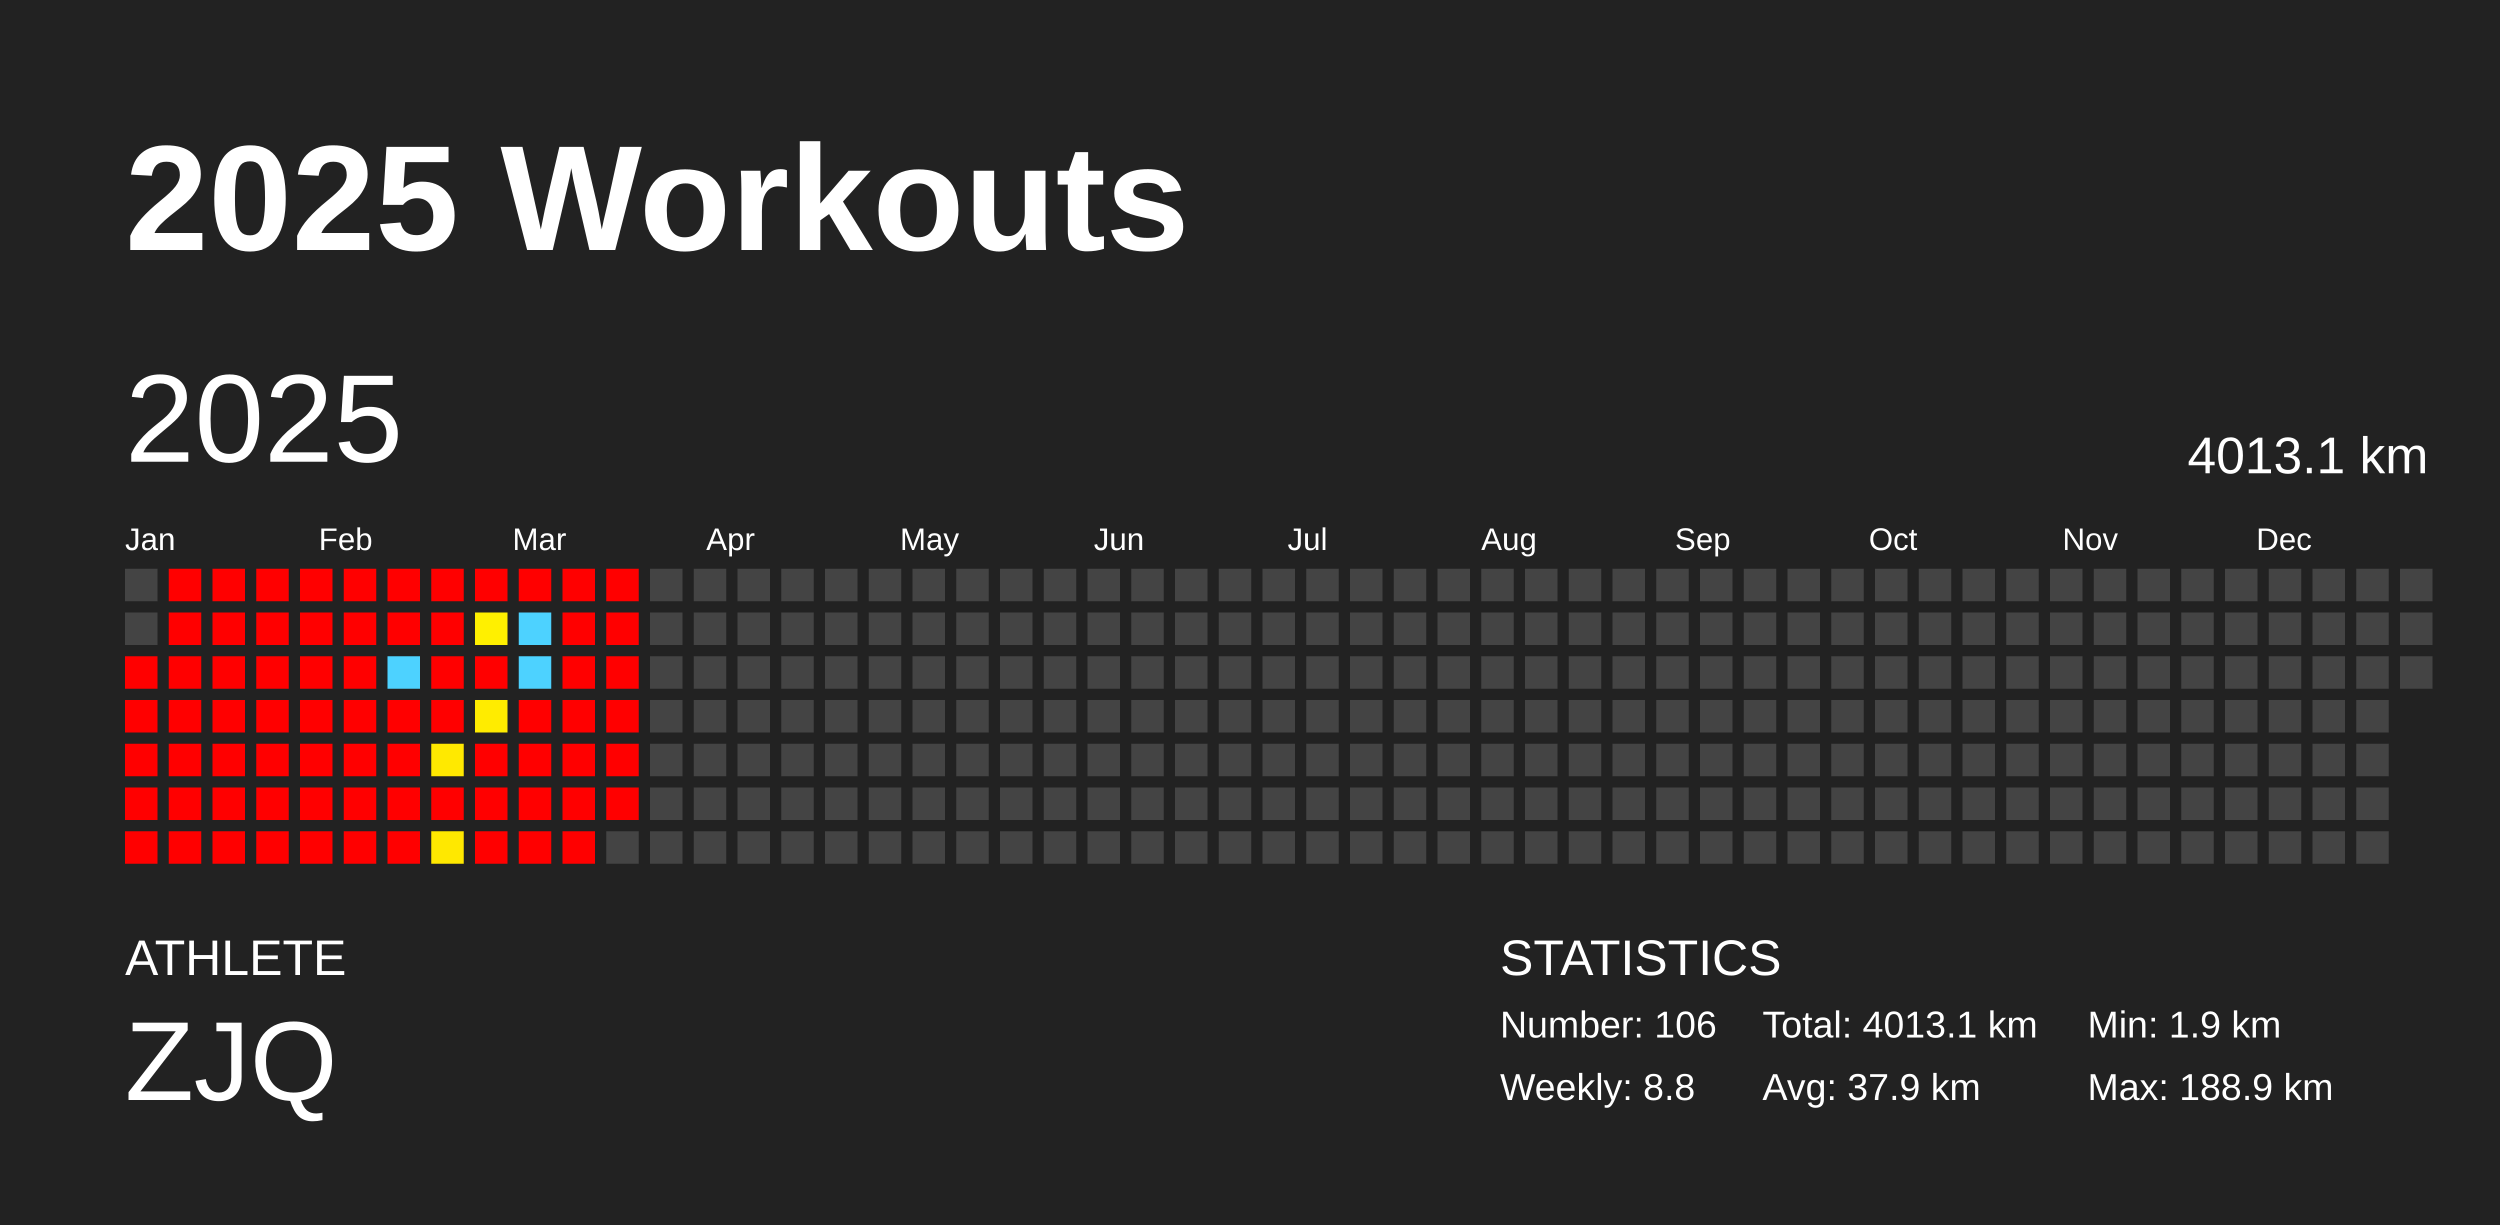
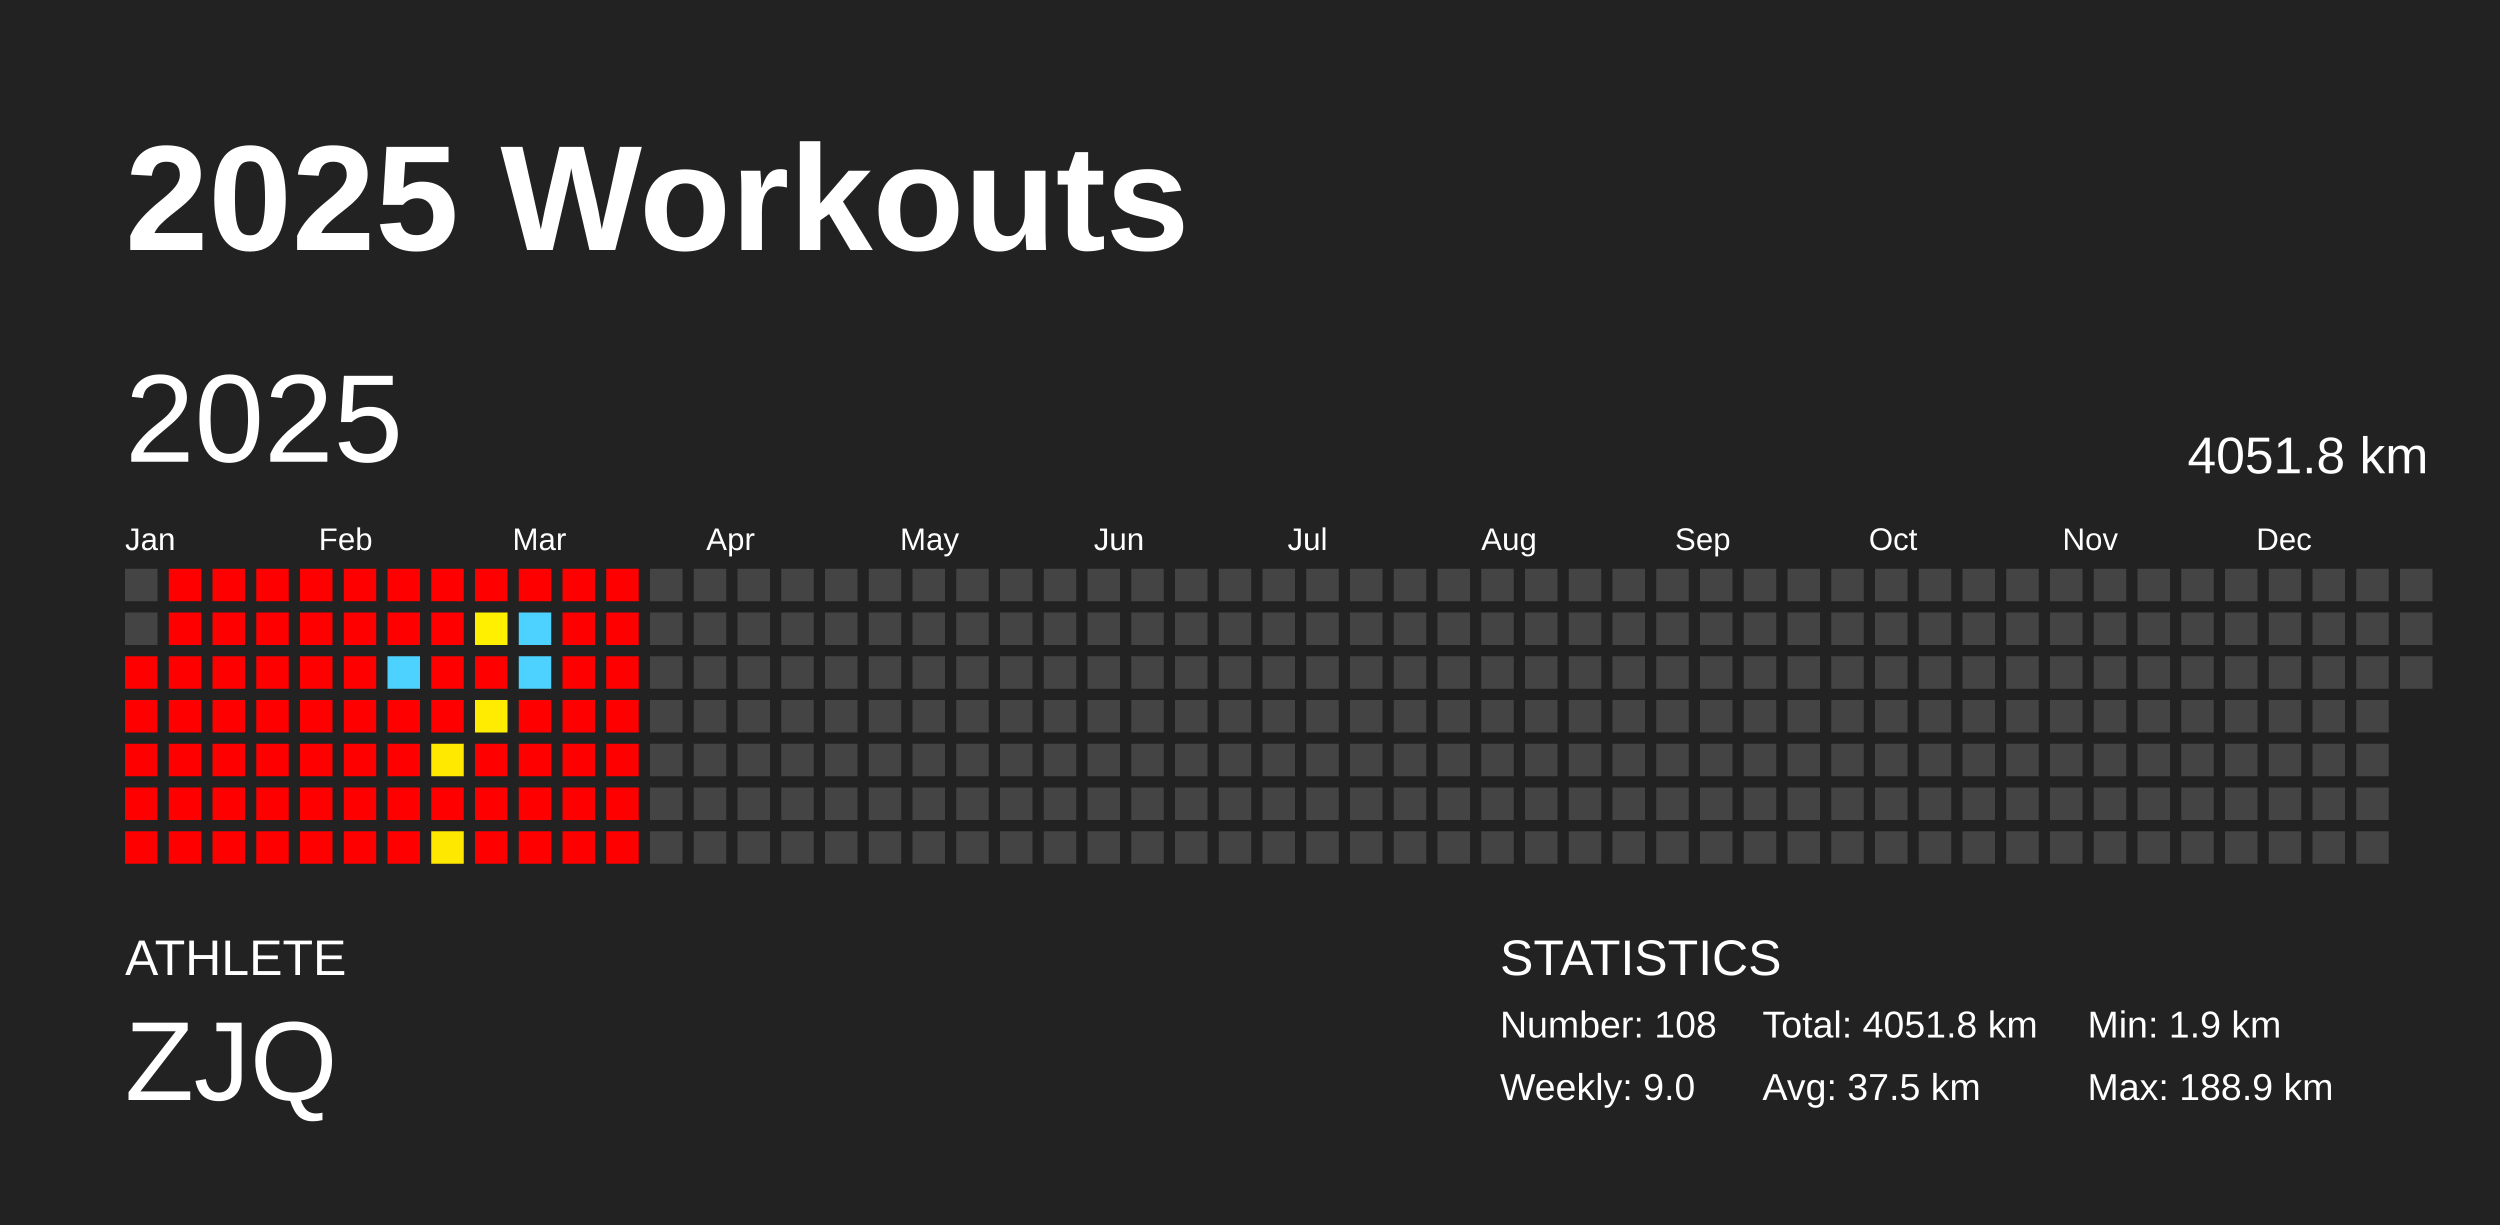
<svg xmlns="http://www.w3.org/2000/svg" baseProfile="full" height="98mm" version="1.1" viewBox="0,0,200,98" width="200mm">
  <defs />
  <rect fill="#222222" height="98" width="200" x="0" y="0" />
  <text fill="#FFFFFF" style="font-size:12px; font-family:Arial; font-weight:bold;" x="10" y="20">2025 Workouts</text>
  <text fill="#FFFFFF" style="font-size:4px; font-family:Arial" x="10" y="78">ATHLETE</text>
  <text fill="#FFFFFF" style="font-size:9px; font-family:Arial" x="10" y="88">ZJQ</text>
  <text fill="#FFFFFF" style="font-size:4px; font-family:Arial" x="120" y="78">STATISTICS</text>
-   <text fill="#FFFFFF" style="font-size:3px; font-family:Arial" x="120" y="83">Number: 106</text>
-   <text fill="#FFFFFF" style="font-size:3px; font-family:Arial" x="120" y="88">Weekly: 8.8</text>
-   <text fill="#FFFFFF" style="font-size:3px; font-family:Arial" x="141" y="83">Total: 4013.1 km</text>
-   <text fill="#FFFFFF" style="font-size:3px; font-family:Arial" x="141" y="88">Avg: 37.9 km</text>
+   <text fill="#FFFFFF" style="font-size:3px; font-family:Arial" x="120" y="83">Number: 108</text>
+   <text fill="#FFFFFF" style="font-size:3px; font-family:Arial" x="120" y="88">Weekly: 9.0</text>
+   <text fill="#FFFFFF" style="font-size:3px; font-family:Arial" x="141" y="83">Total: 4051.8 km</text>
+   <text fill="#FFFFFF" style="font-size:3px; font-family:Arial" x="141" y="88">Avg: 37.5 km</text>
  <text fill="#FFFFFF" style="font-size:3px; font-family:Arial" x="167" y="83">Min: 1.9 km</text>
  <text fill="#FFFFFF" style="font-size:3px; font-family:Arial" x="167" y="88">Max: 188.9 km</text>
  <text dominant-baseline="hanging" fill="#FFFFFF" style="font-size:10.0px; font-family:Arial;" x="10" y="30">2025</text>
-   <text dominant-baseline="hanging" fill="#FFFFFF" style="font-size:4.125px; font-family:Arial;" x="175" y="35">4013.1 km</text>
+   <text dominant-baseline="hanging" fill="#FFFFFF" style="font-size:4.125px; font-family:Arial;" x="175" y="35">4051.8 km</text>
  <text fill="#FFFFFF" style="font-size:2.5px; font-family:Arial" x="10.0" y="44">Jan</text>
  <text fill="#FFFFFF" style="font-size:2.5px; font-family:Arial" x="25.5" y="44">Feb</text>
  <text fill="#FFFFFF" style="font-size:2.5px; font-family:Arial" x="41.0" y="44">Mar</text>
  <text fill="#FFFFFF" style="font-size:2.5px; font-family:Arial" x="56.5" y="44">Apr</text>
  <text fill="#FFFFFF" style="font-size:2.5px; font-family:Arial" x="72.0" y="44">May</text>
  <text fill="#FFFFFF" style="font-size:2.5px; font-family:Arial" x="87.5" y="44">Jun</text>
  <text fill="#FFFFFF" style="font-size:2.5px; font-family:Arial" x="103.0" y="44">Jul</text>
  <text fill="#FFFFFF" style="font-size:2.5px; font-family:Arial" x="118.5" y="44">Aug</text>
  <text fill="#FFFFFF" style="font-size:2.5px; font-family:Arial" x="134.0" y="44">Sep</text>
  <text fill="#FFFFFF" style="font-size:2.5px; font-family:Arial" x="149.5" y="44">Oct</text>
  <text fill="#FFFFFF" style="font-size:2.5px; font-family:Arial" x="165.0" y="44">Nov</text>
  <text fill="#FFFFFF" style="font-size:2.5px; font-family:Arial" x="180.5" y="44">Dec</text>
  <rect fill="#444444" height="2.6" width="2.6" x="10.0" y="45.5" />
  <rect fill="#444444" height="2.6" width="2.6" x="10.0" y="49.0" />
  <rect fill="red" height="2.6" width="2.6" x="10.0" y="52.5" />
  <rect fill="red" height="2.6" width="2.6" x="10.0" y="56.0" />
  <rect fill="red" height="2.6" width="2.6" x="10.0" y="59.5" />
  <rect fill="red" height="2.6" width="2.6" x="10.0" y="63.0" />
  <rect fill="red" height="2.6" width="2.6" x="10.0" y="66.5" />
  <rect fill="red" height="2.6" width="2.6" x="13.5" y="45.5" />
  <rect fill="red" height="2.6" width="2.6" x="13.5" y="49.0" />
  <rect fill="red" height="2.6" width="2.6" x="13.5" y="52.5" />
  <rect fill="red" height="2.6" width="2.6" x="13.5" y="56.0" />
  <rect fill="red" height="2.6" width="2.6" x="13.5" y="59.5" />
  <rect fill="red" height="2.6" width="2.6" x="13.5" y="63.0" />
  <rect fill="red" height="2.6" width="2.6" x="13.5" y="66.5" />
  <rect fill="red" height="2.6" width="2.6" x="17.0" y="45.5" />
  <rect fill="red" height="2.6" width="2.6" x="17.0" y="49.0" />
  <rect fill="red" height="2.6" width="2.6" x="17.0" y="52.5" />
  <rect fill="red" height="2.6" width="2.6" x="17.0" y="56.0" />
  <rect fill="red" height="2.6" width="2.6" x="17.0" y="59.5" />
  <rect fill="red" height="2.6" width="2.6" x="17.0" y="63.0" />
  <rect fill="red" height="2.6" width="2.6" x="17.0" y="66.5" />
  <rect fill="red" height="2.6" width="2.6" x="20.5" y="45.5" />
  <rect fill="red" height="2.6" width="2.6" x="20.5" y="49.0" />
  <rect fill="red" height="2.6" width="2.6" x="20.5" y="52.5" />
  <rect fill="red" height="2.6" width="2.6" x="20.5" y="56.0" />
  <rect fill="red" height="2.6" width="2.6" x="20.5" y="59.5" />
  <rect fill="red" height="2.6" width="2.6" x="20.5" y="63.0" />
  <rect fill="red" height="2.6" width="2.6" x="20.5" y="66.5" />
  <rect fill="red" height="2.6" width="2.6" x="24.0" y="45.5" />
  <rect fill="red" height="2.6" width="2.6" x="24.0" y="49.0" />
  <rect fill="red" height="2.6" width="2.6" x="24.0" y="52.5" />
  <rect fill="red" height="2.6" width="2.6" x="24.0" y="56.0" />
  <rect fill="red" height="2.6" width="2.6" x="24.0" y="59.5" />
  <rect fill="red" height="2.6" width="2.6" x="24.0" y="63.0" />
  <rect fill="red" height="2.6" width="2.6" x="24.0" y="66.5" />
  <rect fill="red" height="2.6" width="2.6" x="27.5" y="45.5" />
  <rect fill="red" height="2.6" width="2.6" x="27.5" y="49.0" />
  <rect fill="red" height="2.6" width="2.6" x="27.5" y="52.5" />
  <rect fill="red" height="2.6" width="2.6" x="27.5" y="56.0" />
  <rect fill="red" height="2.6" width="2.6" x="27.5" y="59.5" />
  <rect fill="red" height="2.6" width="2.6" x="27.5" y="63.0" />
  <rect fill="red" height="2.6" width="2.6" x="27.5" y="66.5" />
  <rect fill="red" height="2.6" width="2.6" x="31.0" y="45.5" />
  <rect fill="red" height="2.6" width="2.6" x="31.0" y="49.0" />
  <rect fill="#4dd2ff" height="2.6" width="2.6" x="31.0" y="52.5" />
  <rect fill="red" height="2.6" width="2.6" x="31.0" y="56.0" />
  <rect fill="red" height="2.6" width="2.6" x="31.0" y="59.5" />
  <rect fill="red" height="2.6" width="2.6" x="31.0" y="63.0" />
  <rect fill="red" height="2.6" width="2.6" x="31.0" y="66.5" />
  <rect fill="red" height="2.6" width="2.6" x="34.5" y="45.5" />
  <rect fill="red" height="2.6" width="2.6" x="34.5" y="49.0" />
  <rect fill="red" height="2.6" width="2.6" x="34.5" y="52.5" />
  <rect fill="red" height="2.6" width="2.6" x="34.5" y="56.0" />
  <rect fill="#ffe900" height="2.6" width="2.6" x="34.5" y="59.5" />
  <rect fill="red" height="2.6" width="2.6" x="34.5" y="63.0" />
  <rect fill="#ffe800" height="2.6" width="2.6" x="34.5" y="66.5" />
  <rect fill="red" height="2.6" width="2.6" x="38.0" y="45.5" />
  <rect fill="#fff000" height="2.6" width="2.6" x="38.0" y="49.0" />
  <rect fill="red" height="2.6" width="2.6" x="38.0" y="52.5" />
  <rect fill="#ffec00" height="2.6" width="2.6" x="38.0" y="56.0" />
  <rect fill="red" height="2.6" width="2.6" x="38.0" y="59.5" />
  <rect fill="red" height="2.6" width="2.6" x="38.0" y="63.0" />
  <rect fill="red" height="2.6" width="2.6" x="38.0" y="66.5" />
  <rect fill="red" height="2.6" width="2.6" x="41.5" y="45.5" />
  <rect fill="#4dd2ff" height="2.6" width="2.6" x="41.5" y="49.0" />
  <rect fill="#4dd2ff" height="2.6" width="2.6" x="41.5" y="52.5" />
  <rect fill="red" height="2.6" width="2.6" x="41.5" y="56.0" />
  <rect fill="red" height="2.6" width="2.6" x="41.5" y="59.5" />
  <rect fill="red" height="2.6" width="2.6" x="41.5" y="63.0" />
  <rect fill="red" height="2.6" width="2.6" x="41.5" y="66.5" />
  <rect fill="red" height="2.6" width="2.6" x="45.0" y="45.5" />
  <rect fill="red" height="2.6" width="2.6" x="45.0" y="49.0" />
  <rect fill="red" height="2.6" width="2.6" x="45.0" y="52.5" />
  <rect fill="red" height="2.6" width="2.6" x="45.0" y="56.0" />
  <rect fill="red" height="2.6" width="2.6" x="45.0" y="59.5" />
  <rect fill="red" height="2.6" width="2.6" x="45.0" y="63.0" />
  <rect fill="red" height="2.6" width="2.6" x="45.0" y="66.5" />
  <rect fill="red" height="2.6" width="2.6" x="48.5" y="45.5" />
  <rect fill="red" height="2.6" width="2.6" x="48.5" y="49.0" />
  <rect fill="red" height="2.6" width="2.6" x="48.5" y="52.5" />
  <rect fill="red" height="2.6" width="2.6" x="48.5" y="56.0" />
  <rect fill="red" height="2.6" width="2.6" x="48.5" y="59.5" />
  <rect fill="red" height="2.6" width="2.6" x="48.5" y="63.0" />
-   <rect fill="#444444" height="2.6" width="2.6" x="48.5" y="66.5" />
+   <rect fill="red" height="2.6" width="2.6" x="48.5" y="66.5" />
  <rect fill="#444444" height="2.6" width="2.6" x="52.0" y="45.5" />
  <rect fill="#444444" height="2.6" width="2.6" x="52.0" y="49.0" />
  <rect fill="#444444" height="2.6" width="2.6" x="52.0" y="52.5" />
  <rect fill="#444444" height="2.6" width="2.6" x="52.0" y="56.0" />
  <rect fill="#444444" height="2.6" width="2.6" x="52.0" y="59.5" />
  <rect fill="#444444" height="2.6" width="2.6" x="52.0" y="63.0" />
  <rect fill="#444444" height="2.6" width="2.6" x="52.0" y="66.5" />
  <rect fill="#444444" height="2.6" width="2.6" x="55.5" y="45.5" />
  <rect fill="#444444" height="2.6" width="2.6" x="55.5" y="49.0" />
  <rect fill="#444444" height="2.6" width="2.6" x="55.5" y="52.5" />
  <rect fill="#444444" height="2.6" width="2.6" x="55.5" y="56.0" />
  <rect fill="#444444" height="2.6" width="2.6" x="55.5" y="59.5" />
  <rect fill="#444444" height="2.6" width="2.6" x="55.5" y="63.0" />
  <rect fill="#444444" height="2.6" width="2.6" x="55.5" y="66.5" />
  <rect fill="#444444" height="2.6" width="2.6" x="59.0" y="45.5" />
  <rect fill="#444444" height="2.6" width="2.6" x="59.0" y="49.0" />
  <rect fill="#444444" height="2.6" width="2.6" x="59.0" y="52.5" />
  <rect fill="#444444" height="2.6" width="2.6" x="59.0" y="56.0" />
  <rect fill="#444444" height="2.6" width="2.6" x="59.0" y="59.5" />
  <rect fill="#444444" height="2.6" width="2.6" x="59.0" y="63.0" />
  <rect fill="#444444" height="2.6" width="2.6" x="59.0" y="66.5" />
  <rect fill="#444444" height="2.6" width="2.6" x="62.5" y="45.5" />
  <rect fill="#444444" height="2.6" width="2.6" x="62.5" y="49.0" />
  <rect fill="#444444" height="2.6" width="2.6" x="62.5" y="52.5" />
  <rect fill="#444444" height="2.6" width="2.6" x="62.5" y="56.0" />
  <rect fill="#444444" height="2.6" width="2.6" x="62.5" y="59.5" />
  <rect fill="#444444" height="2.6" width="2.6" x="62.5" y="63.0" />
  <rect fill="#444444" height="2.6" width="2.6" x="62.5" y="66.5" />
  <rect fill="#444444" height="2.6" width="2.6" x="66.0" y="45.5" />
  <rect fill="#444444" height="2.6" width="2.6" x="66.0" y="49.0" />
  <rect fill="#444444" height="2.6" width="2.6" x="66.0" y="52.5" />
  <rect fill="#444444" height="2.6" width="2.6" x="66.0" y="56.0" />
  <rect fill="#444444" height="2.6" width="2.6" x="66.0" y="59.5" />
  <rect fill="#444444" height="2.6" width="2.6" x="66.0" y="63.0" />
  <rect fill="#444444" height="2.6" width="2.6" x="66.0" y="66.5" />
  <rect fill="#444444" height="2.6" width="2.6" x="69.5" y="45.5" />
  <rect fill="#444444" height="2.6" width="2.6" x="69.5" y="49.0" />
  <rect fill="#444444" height="2.6" width="2.6" x="69.5" y="52.5" />
  <rect fill="#444444" height="2.6" width="2.6" x="69.5" y="56.0" />
  <rect fill="#444444" height="2.6" width="2.6" x="69.5" y="59.5" />
  <rect fill="#444444" height="2.6" width="2.6" x="69.5" y="63.0" />
  <rect fill="#444444" height="2.6" width="2.6" x="69.5" y="66.5" />
  <rect fill="#444444" height="2.6" width="2.6" x="73.0" y="45.5" />
  <rect fill="#444444" height="2.6" width="2.6" x="73.0" y="49.0" />
  <rect fill="#444444" height="2.6" width="2.6" x="73.0" y="52.5" />
  <rect fill="#444444" height="2.6" width="2.6" x="73.0" y="56.0" />
  <rect fill="#444444" height="2.6" width="2.6" x="73.0" y="59.5" />
  <rect fill="#444444" height="2.6" width="2.6" x="73.0" y="63.0" />
  <rect fill="#444444" height="2.6" width="2.6" x="73.0" y="66.5" />
  <rect fill="#444444" height="2.6" width="2.6" x="76.5" y="45.5" />
  <rect fill="#444444" height="2.6" width="2.6" x="76.5" y="49.0" />
  <rect fill="#444444" height="2.6" width="2.6" x="76.5" y="52.5" />
  <rect fill="#444444" height="2.6" width="2.6" x="76.5" y="56.0" />
  <rect fill="#444444" height="2.6" width="2.6" x="76.5" y="59.5" />
  <rect fill="#444444" height="2.6" width="2.6" x="76.5" y="63.0" />
  <rect fill="#444444" height="2.6" width="2.6" x="76.5" y="66.5" />
  <rect fill="#444444" height="2.6" width="2.6" x="80.0" y="45.5" />
  <rect fill="#444444" height="2.6" width="2.6" x="80.0" y="49.0" />
  <rect fill="#444444" height="2.6" width="2.6" x="80.0" y="52.5" />
  <rect fill="#444444" height="2.6" width="2.6" x="80.0" y="56.0" />
  <rect fill="#444444" height="2.6" width="2.6" x="80.0" y="59.5" />
  <rect fill="#444444" height="2.6" width="2.6" x="80.0" y="63.0" />
  <rect fill="#444444" height="2.6" width="2.6" x="80.0" y="66.5" />
  <rect fill="#444444" height="2.6" width="2.6" x="83.5" y="45.5" />
  <rect fill="#444444" height="2.6" width="2.6" x="83.5" y="49.0" />
  <rect fill="#444444" height="2.6" width="2.6" x="83.5" y="52.5" />
  <rect fill="#444444" height="2.6" width="2.6" x="83.5" y="56.0" />
  <rect fill="#444444" height="2.6" width="2.6" x="83.5" y="59.5" />
  <rect fill="#444444" height="2.6" width="2.6" x="83.5" y="63.0" />
  <rect fill="#444444" height="2.6" width="2.6" x="83.5" y="66.5" />
  <rect fill="#444444" height="2.6" width="2.6" x="87.0" y="45.5" />
  <rect fill="#444444" height="2.6" width="2.6" x="87.0" y="49.0" />
  <rect fill="#444444" height="2.6" width="2.6" x="87.0" y="52.5" />
  <rect fill="#444444" height="2.6" width="2.6" x="87.0" y="56.0" />
  <rect fill="#444444" height="2.6" width="2.6" x="87.0" y="59.5" />
  <rect fill="#444444" height="2.6" width="2.6" x="87.0" y="63.0" />
  <rect fill="#444444" height="2.6" width="2.6" x="87.0" y="66.5" />
  <rect fill="#444444" height="2.6" width="2.6" x="90.5" y="45.5" />
  <rect fill="#444444" height="2.6" width="2.6" x="90.5" y="49.0" />
  <rect fill="#444444" height="2.6" width="2.6" x="90.5" y="52.5" />
  <rect fill="#444444" height="2.6" width="2.6" x="90.5" y="56.0" />
  <rect fill="#444444" height="2.6" width="2.6" x="90.5" y="59.5" />
  <rect fill="#444444" height="2.6" width="2.6" x="90.5" y="63.0" />
  <rect fill="#444444" height="2.6" width="2.6" x="90.5" y="66.5" />
  <rect fill="#444444" height="2.6" width="2.6" x="94.0" y="45.5" />
  <rect fill="#444444" height="2.6" width="2.6" x="94.0" y="49.0" />
  <rect fill="#444444" height="2.6" width="2.6" x="94.0" y="52.5" />
  <rect fill="#444444" height="2.6" width="2.6" x="94.0" y="56.0" />
  <rect fill="#444444" height="2.6" width="2.6" x="94.0" y="59.5" />
  <rect fill="#444444" height="2.6" width="2.6" x="94.0" y="63.0" />
  <rect fill="#444444" height="2.6" width="2.6" x="94.0" y="66.5" />
  <rect fill="#444444" height="2.6" width="2.6" x="97.5" y="45.5" />
  <rect fill="#444444" height="2.6" width="2.6" x="97.5" y="49.0" />
  <rect fill="#444444" height="2.6" width="2.6" x="97.5" y="52.5" />
  <rect fill="#444444" height="2.6" width="2.6" x="97.5" y="56.0" />
  <rect fill="#444444" height="2.6" width="2.6" x="97.5" y="59.5" />
  <rect fill="#444444" height="2.6" width="2.6" x="97.5" y="63.0" />
  <rect fill="#444444" height="2.6" width="2.6" x="97.5" y="66.5" />
  <rect fill="#444444" height="2.6" width="2.6" x="101.0" y="45.5" />
  <rect fill="#444444" height="2.6" width="2.6" x="101.0" y="49.0" />
  <rect fill="#444444" height="2.6" width="2.6" x="101.0" y="52.5" />
  <rect fill="#444444" height="2.6" width="2.6" x="101.0" y="56.0" />
  <rect fill="#444444" height="2.6" width="2.6" x="101.0" y="59.5" />
  <rect fill="#444444" height="2.6" width="2.6" x="101.0" y="63.0" />
  <rect fill="#444444" height="2.6" width="2.6" x="101.0" y="66.5" />
  <rect fill="#444444" height="2.6" width="2.6" x="104.5" y="45.5" />
  <rect fill="#444444" height="2.6" width="2.6" x="104.5" y="49.0" />
  <rect fill="#444444" height="2.6" width="2.6" x="104.5" y="52.5" />
  <rect fill="#444444" height="2.6" width="2.6" x="104.5" y="56.0" />
  <rect fill="#444444" height="2.6" width="2.6" x="104.5" y="59.5" />
  <rect fill="#444444" height="2.6" width="2.6" x="104.5" y="63.0" />
  <rect fill="#444444" height="2.6" width="2.6" x="104.5" y="66.5" />
  <rect fill="#444444" height="2.6" width="2.6" x="108.0" y="45.5" />
  <rect fill="#444444" height="2.6" width="2.6" x="108.0" y="49.0" />
  <rect fill="#444444" height="2.6" width="2.6" x="108.0" y="52.5" />
  <rect fill="#444444" height="2.6" width="2.6" x="108.0" y="56.0" />
  <rect fill="#444444" height="2.6" width="2.6" x="108.0" y="59.5" />
  <rect fill="#444444" height="2.6" width="2.6" x="108.0" y="63.0" />
  <rect fill="#444444" height="2.6" width="2.6" x="108.0" y="66.5" />
  <rect fill="#444444" height="2.6" width="2.6" x="111.5" y="45.5" />
  <rect fill="#444444" height="2.6" width="2.6" x="111.5" y="49.0" />
  <rect fill="#444444" height="2.6" width="2.6" x="111.5" y="52.5" />
  <rect fill="#444444" height="2.6" width="2.6" x="111.5" y="56.0" />
  <rect fill="#444444" height="2.6" width="2.6" x="111.5" y="59.5" />
  <rect fill="#444444" height="2.6" width="2.6" x="111.5" y="63.0" />
  <rect fill="#444444" height="2.6" width="2.6" x="111.5" y="66.5" />
  <rect fill="#444444" height="2.6" width="2.6" x="115.0" y="45.5" />
  <rect fill="#444444" height="2.6" width="2.6" x="115.0" y="49.0" />
  <rect fill="#444444" height="2.6" width="2.6" x="115.0" y="52.5" />
  <rect fill="#444444" height="2.6" width="2.6" x="115.0" y="56.0" />
  <rect fill="#444444" height="2.6" width="2.6" x="115.0" y="59.5" />
  <rect fill="#444444" height="2.6" width="2.6" x="115.0" y="63.0" />
  <rect fill="#444444" height="2.6" width="2.6" x="115.0" y="66.5" />
  <rect fill="#444444" height="2.6" width="2.6" x="118.5" y="45.5" />
  <rect fill="#444444" height="2.6" width="2.6" x="118.5" y="49.0" />
  <rect fill="#444444" height="2.6" width="2.6" x="118.5" y="52.5" />
  <rect fill="#444444" height="2.6" width="2.6" x="118.5" y="56.0" />
  <rect fill="#444444" height="2.6" width="2.6" x="118.5" y="59.5" />
  <rect fill="#444444" height="2.6" width="2.6" x="118.5" y="63.0" />
  <rect fill="#444444" height="2.6" width="2.6" x="118.5" y="66.5" />
  <rect fill="#444444" height="2.6" width="2.6" x="122.0" y="45.5" />
  <rect fill="#444444" height="2.6" width="2.6" x="122.0" y="49.0" />
  <rect fill="#444444" height="2.6" width="2.6" x="122.0" y="52.5" />
  <rect fill="#444444" height="2.6" width="2.6" x="122.0" y="56.0" />
  <rect fill="#444444" height="2.6" width="2.6" x="122.0" y="59.5" />
  <rect fill="#444444" height="2.6" width="2.6" x="122.0" y="63.0" />
  <rect fill="#444444" height="2.6" width="2.6" x="122.0" y="66.5" />
  <rect fill="#444444" height="2.6" width="2.6" x="125.5" y="45.5" />
  <rect fill="#444444" height="2.6" width="2.6" x="125.5" y="49.0" />
  <rect fill="#444444" height="2.6" width="2.6" x="125.5" y="52.5" />
  <rect fill="#444444" height="2.6" width="2.6" x="125.5" y="56.0" />
  <rect fill="#444444" height="2.6" width="2.6" x="125.5" y="59.5" />
  <rect fill="#444444" height="2.6" width="2.6" x="125.5" y="63.0" />
  <rect fill="#444444" height="2.6" width="2.6" x="125.5" y="66.5" />
  <rect fill="#444444" height="2.6" width="2.6" x="129.0" y="45.5" />
  <rect fill="#444444" height="2.6" width="2.6" x="129.0" y="49.0" />
  <rect fill="#444444" height="2.6" width="2.6" x="129.0" y="52.5" />
  <rect fill="#444444" height="2.6" width="2.6" x="129.0" y="56.0" />
  <rect fill="#444444" height="2.6" width="2.6" x="129.0" y="59.5" />
  <rect fill="#444444" height="2.6" width="2.6" x="129.0" y="63.0" />
  <rect fill="#444444" height="2.6" width="2.6" x="129.0" y="66.5" />
  <rect fill="#444444" height="2.6" width="2.6" x="132.5" y="45.5" />
  <rect fill="#444444" height="2.6" width="2.6" x="132.5" y="49.0" />
  <rect fill="#444444" height="2.6" width="2.6" x="132.5" y="52.5" />
  <rect fill="#444444" height="2.6" width="2.6" x="132.5" y="56.0" />
  <rect fill="#444444" height="2.6" width="2.6" x="132.5" y="59.5" />
  <rect fill="#444444" height="2.6" width="2.6" x="132.5" y="63.0" />
  <rect fill="#444444" height="2.6" width="2.6" x="132.5" y="66.5" />
  <rect fill="#444444" height="2.6" width="2.6" x="136.0" y="45.5" />
  <rect fill="#444444" height="2.6" width="2.6" x="136.0" y="49.0" />
  <rect fill="#444444" height="2.6" width="2.6" x="136.0" y="52.5" />
  <rect fill="#444444" height="2.6" width="2.6" x="136.0" y="56.0" />
  <rect fill="#444444" height="2.6" width="2.6" x="136.0" y="59.5" />
  <rect fill="#444444" height="2.6" width="2.6" x="136.0" y="63.0" />
  <rect fill="#444444" height="2.6" width="2.6" x="136.0" y="66.5" />
  <rect fill="#444444" height="2.6" width="2.6" x="139.5" y="45.5" />
  <rect fill="#444444" height="2.6" width="2.6" x="139.5" y="49.0" />
  <rect fill="#444444" height="2.6" width="2.6" x="139.5" y="52.5" />
  <rect fill="#444444" height="2.6" width="2.6" x="139.5" y="56.0" />
  <rect fill="#444444" height="2.6" width="2.6" x="139.5" y="59.5" />
  <rect fill="#444444" height="2.6" width="2.6" x="139.5" y="63.0" />
  <rect fill="#444444" height="2.6" width="2.6" x="139.5" y="66.5" />
  <rect fill="#444444" height="2.6" width="2.6" x="143.0" y="45.5" />
  <rect fill="#444444" height="2.6" width="2.6" x="143.0" y="49.0" />
  <rect fill="#444444" height="2.6" width="2.6" x="143.0" y="52.5" />
  <rect fill="#444444" height="2.6" width="2.6" x="143.0" y="56.0" />
  <rect fill="#444444" height="2.6" width="2.6" x="143.0" y="59.5" />
  <rect fill="#444444" height="2.6" width="2.6" x="143.0" y="63.0" />
  <rect fill="#444444" height="2.6" width="2.6" x="143.0" y="66.5" />
  <rect fill="#444444" height="2.6" width="2.6" x="146.5" y="45.5" />
  <rect fill="#444444" height="2.6" width="2.6" x="146.5" y="49.0" />
  <rect fill="#444444" height="2.6" width="2.6" x="146.5" y="52.5" />
  <rect fill="#444444" height="2.6" width="2.6" x="146.5" y="56.0" />
  <rect fill="#444444" height="2.6" width="2.6" x="146.5" y="59.5" />
  <rect fill="#444444" height="2.6" width="2.6" x="146.5" y="63.0" />
  <rect fill="#444444" height="2.6" width="2.6" x="146.5" y="66.5" />
  <rect fill="#444444" height="2.6" width="2.6" x="150.0" y="45.5" />
  <rect fill="#444444" height="2.6" width="2.6" x="150.0" y="49.0" />
  <rect fill="#444444" height="2.6" width="2.6" x="150.0" y="52.5" />
  <rect fill="#444444" height="2.6" width="2.6" x="150.0" y="56.0" />
  <rect fill="#444444" height="2.6" width="2.6" x="150.0" y="59.5" />
  <rect fill="#444444" height="2.6" width="2.6" x="150.0" y="63.0" />
  <rect fill="#444444" height="2.6" width="2.6" x="150.0" y="66.5" />
  <rect fill="#444444" height="2.6" width="2.6" x="153.5" y="45.5" />
  <rect fill="#444444" height="2.6" width="2.6" x="153.5" y="49.0" />
  <rect fill="#444444" height="2.6" width="2.6" x="153.5" y="52.5" />
  <rect fill="#444444" height="2.6" width="2.6" x="153.5" y="56.0" />
  <rect fill="#444444" height="2.6" width="2.6" x="153.5" y="59.5" />
  <rect fill="#444444" height="2.6" width="2.6" x="153.5" y="63.0" />
  <rect fill="#444444" height="2.6" width="2.6" x="153.5" y="66.5" />
  <rect fill="#444444" height="2.6" width="2.6" x="157.0" y="45.5" />
  <rect fill="#444444" height="2.6" width="2.6" x="157.0" y="49.0" />
  <rect fill="#444444" height="2.6" width="2.6" x="157.0" y="52.5" />
  <rect fill="#444444" height="2.6" width="2.6" x="157.0" y="56.0" />
  <rect fill="#444444" height="2.6" width="2.6" x="157.0" y="59.5" />
  <rect fill="#444444" height="2.6" width="2.6" x="157.0" y="63.0" />
  <rect fill="#444444" height="2.6" width="2.6" x="157.0" y="66.5" />
  <rect fill="#444444" height="2.6" width="2.6" x="160.5" y="45.5" />
  <rect fill="#444444" height="2.6" width="2.6" x="160.5" y="49.0" />
  <rect fill="#444444" height="2.6" width="2.6" x="160.5" y="52.5" />
  <rect fill="#444444" height="2.6" width="2.6" x="160.5" y="56.0" />
  <rect fill="#444444" height="2.6" width="2.6" x="160.5" y="59.5" />
  <rect fill="#444444" height="2.6" width="2.6" x="160.5" y="63.0" />
  <rect fill="#444444" height="2.6" width="2.6" x="160.5" y="66.5" />
  <rect fill="#444444" height="2.6" width="2.6" x="164.0" y="45.5" />
  <rect fill="#444444" height="2.6" width="2.6" x="164.0" y="49.0" />
  <rect fill="#444444" height="2.6" width="2.6" x="164.0" y="52.5" />
  <rect fill="#444444" height="2.6" width="2.6" x="164.0" y="56.0" />
  <rect fill="#444444" height="2.6" width="2.6" x="164.0" y="59.5" />
  <rect fill="#444444" height="2.6" width="2.6" x="164.0" y="63.0" />
  <rect fill="#444444" height="2.6" width="2.6" x="164.0" y="66.5" />
  <rect fill="#444444" height="2.6" width="2.6" x="167.5" y="45.5" />
  <rect fill="#444444" height="2.6" width="2.6" x="167.5" y="49.0" />
  <rect fill="#444444" height="2.6" width="2.6" x="167.5" y="52.5" />
  <rect fill="#444444" height="2.6" width="2.6" x="167.5" y="56.0" />
  <rect fill="#444444" height="2.6" width="2.6" x="167.5" y="59.5" />
  <rect fill="#444444" height="2.6" width="2.6" x="167.5" y="63.0" />
  <rect fill="#444444" height="2.6" width="2.6" x="167.5" y="66.5" />
  <rect fill="#444444" height="2.6" width="2.6" x="171.0" y="45.5" />
  <rect fill="#444444" height="2.6" width="2.6" x="171.0" y="49.0" />
  <rect fill="#444444" height="2.6" width="2.6" x="171.0" y="52.5" />
  <rect fill="#444444" height="2.6" width="2.6" x="171.0" y="56.0" />
  <rect fill="#444444" height="2.6" width="2.6" x="171.0" y="59.5" />
  <rect fill="#444444" height="2.6" width="2.6" x="171.0" y="63.0" />
  <rect fill="#444444" height="2.6" width="2.6" x="171.0" y="66.5" />
  <rect fill="#444444" height="2.6" width="2.6" x="174.5" y="45.5" />
  <rect fill="#444444" height="2.6" width="2.6" x="174.5" y="49.0" />
  <rect fill="#444444" height="2.6" width="2.6" x="174.5" y="52.5" />
  <rect fill="#444444" height="2.6" width="2.6" x="174.5" y="56.0" />
  <rect fill="#444444" height="2.6" width="2.6" x="174.5" y="59.5" />
  <rect fill="#444444" height="2.6" width="2.6" x="174.5" y="63.0" />
  <rect fill="#444444" height="2.6" width="2.6" x="174.5" y="66.5" />
  <rect fill="#444444" height="2.6" width="2.6" x="178.0" y="45.5" />
  <rect fill="#444444" height="2.6" width="2.6" x="178.0" y="49.0" />
  <rect fill="#444444" height="2.6" width="2.6" x="178.0" y="52.5" />
  <rect fill="#444444" height="2.6" width="2.6" x="178.0" y="56.0" />
  <rect fill="#444444" height="2.6" width="2.6" x="178.0" y="59.5" />
  <rect fill="#444444" height="2.6" width="2.6" x="178.0" y="63.0" />
  <rect fill="#444444" height="2.6" width="2.6" x="178.0" y="66.5" />
  <rect fill="#444444" height="2.6" width="2.6" x="181.5" y="45.5" />
  <rect fill="#444444" height="2.6" width="2.6" x="181.5" y="49.0" />
  <rect fill="#444444" height="2.6" width="2.6" x="181.5" y="52.5" />
  <rect fill="#444444" height="2.6" width="2.6" x="181.5" y="56.0" />
  <rect fill="#444444" height="2.6" width="2.6" x="181.5" y="59.5" />
  <rect fill="#444444" height="2.6" width="2.6" x="181.5" y="63.0" />
  <rect fill="#444444" height="2.6" width="2.6" x="181.5" y="66.5" />
  <rect fill="#444444" height="2.6" width="2.6" x="185.0" y="45.5" />
  <rect fill="#444444" height="2.6" width="2.6" x="185.0" y="49.0" />
  <rect fill="#444444" height="2.6" width="2.6" x="185.0" y="52.5" />
  <rect fill="#444444" height="2.6" width="2.6" x="185.0" y="56.0" />
  <rect fill="#444444" height="2.6" width="2.6" x="185.0" y="59.5" />
  <rect fill="#444444" height="2.6" width="2.6" x="185.0" y="63.0" />
  <rect fill="#444444" height="2.6" width="2.6" x="185.0" y="66.5" />
  <rect fill="#444444" height="2.6" width="2.6" x="188.5" y="45.5" />
  <rect fill="#444444" height="2.6" width="2.6" x="188.5" y="49.0" />
  <rect fill="#444444" height="2.6" width="2.6" x="188.5" y="52.5" />
  <rect fill="#444444" height="2.6" width="2.6" x="188.5" y="56.0" />
  <rect fill="#444444" height="2.6" width="2.6" x="188.5" y="59.5" />
  <rect fill="#444444" height="2.6" width="2.6" x="188.5" y="63.0" />
  <rect fill="#444444" height="2.6" width="2.6" x="188.5" y="66.5" />
  <rect fill="#444444" height="2.6" width="2.6" x="192.0" y="45.5" />
  <rect fill="#444444" height="2.6" width="2.6" x="192.0" y="49.0" />
  <rect fill="#444444" height="2.6" width="2.6" x="192.0" y="52.5" />
</svg>
